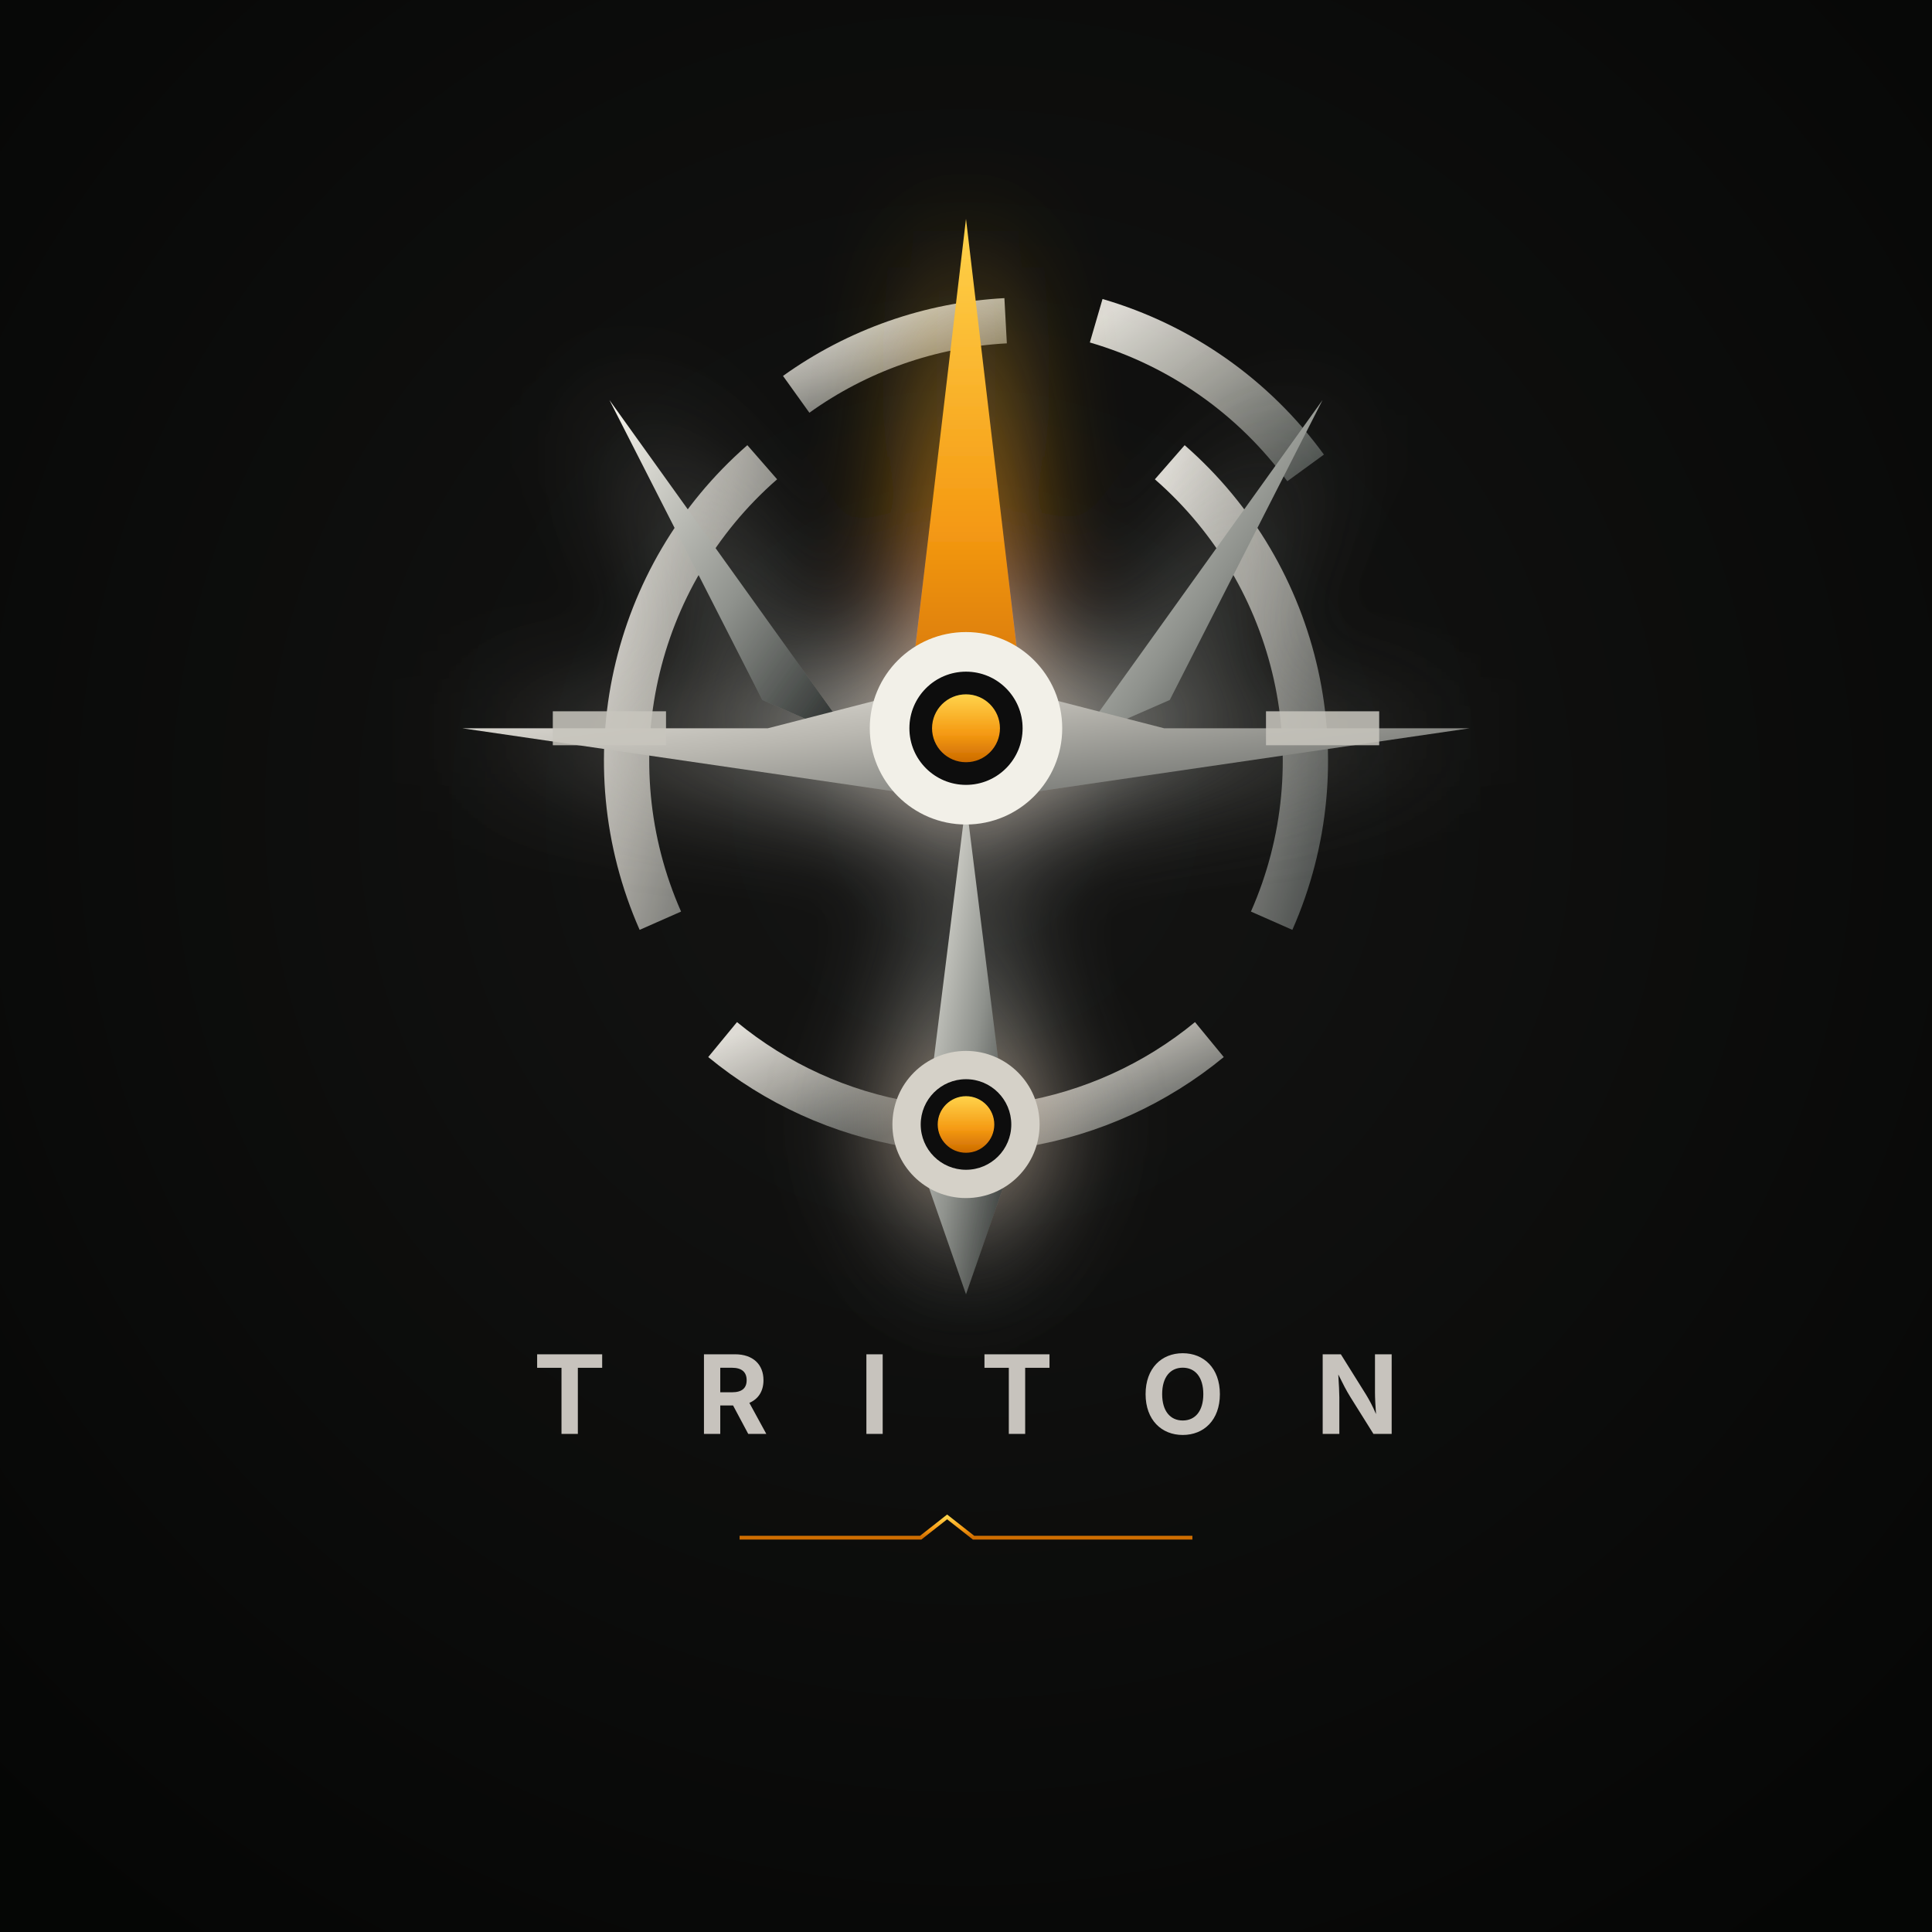
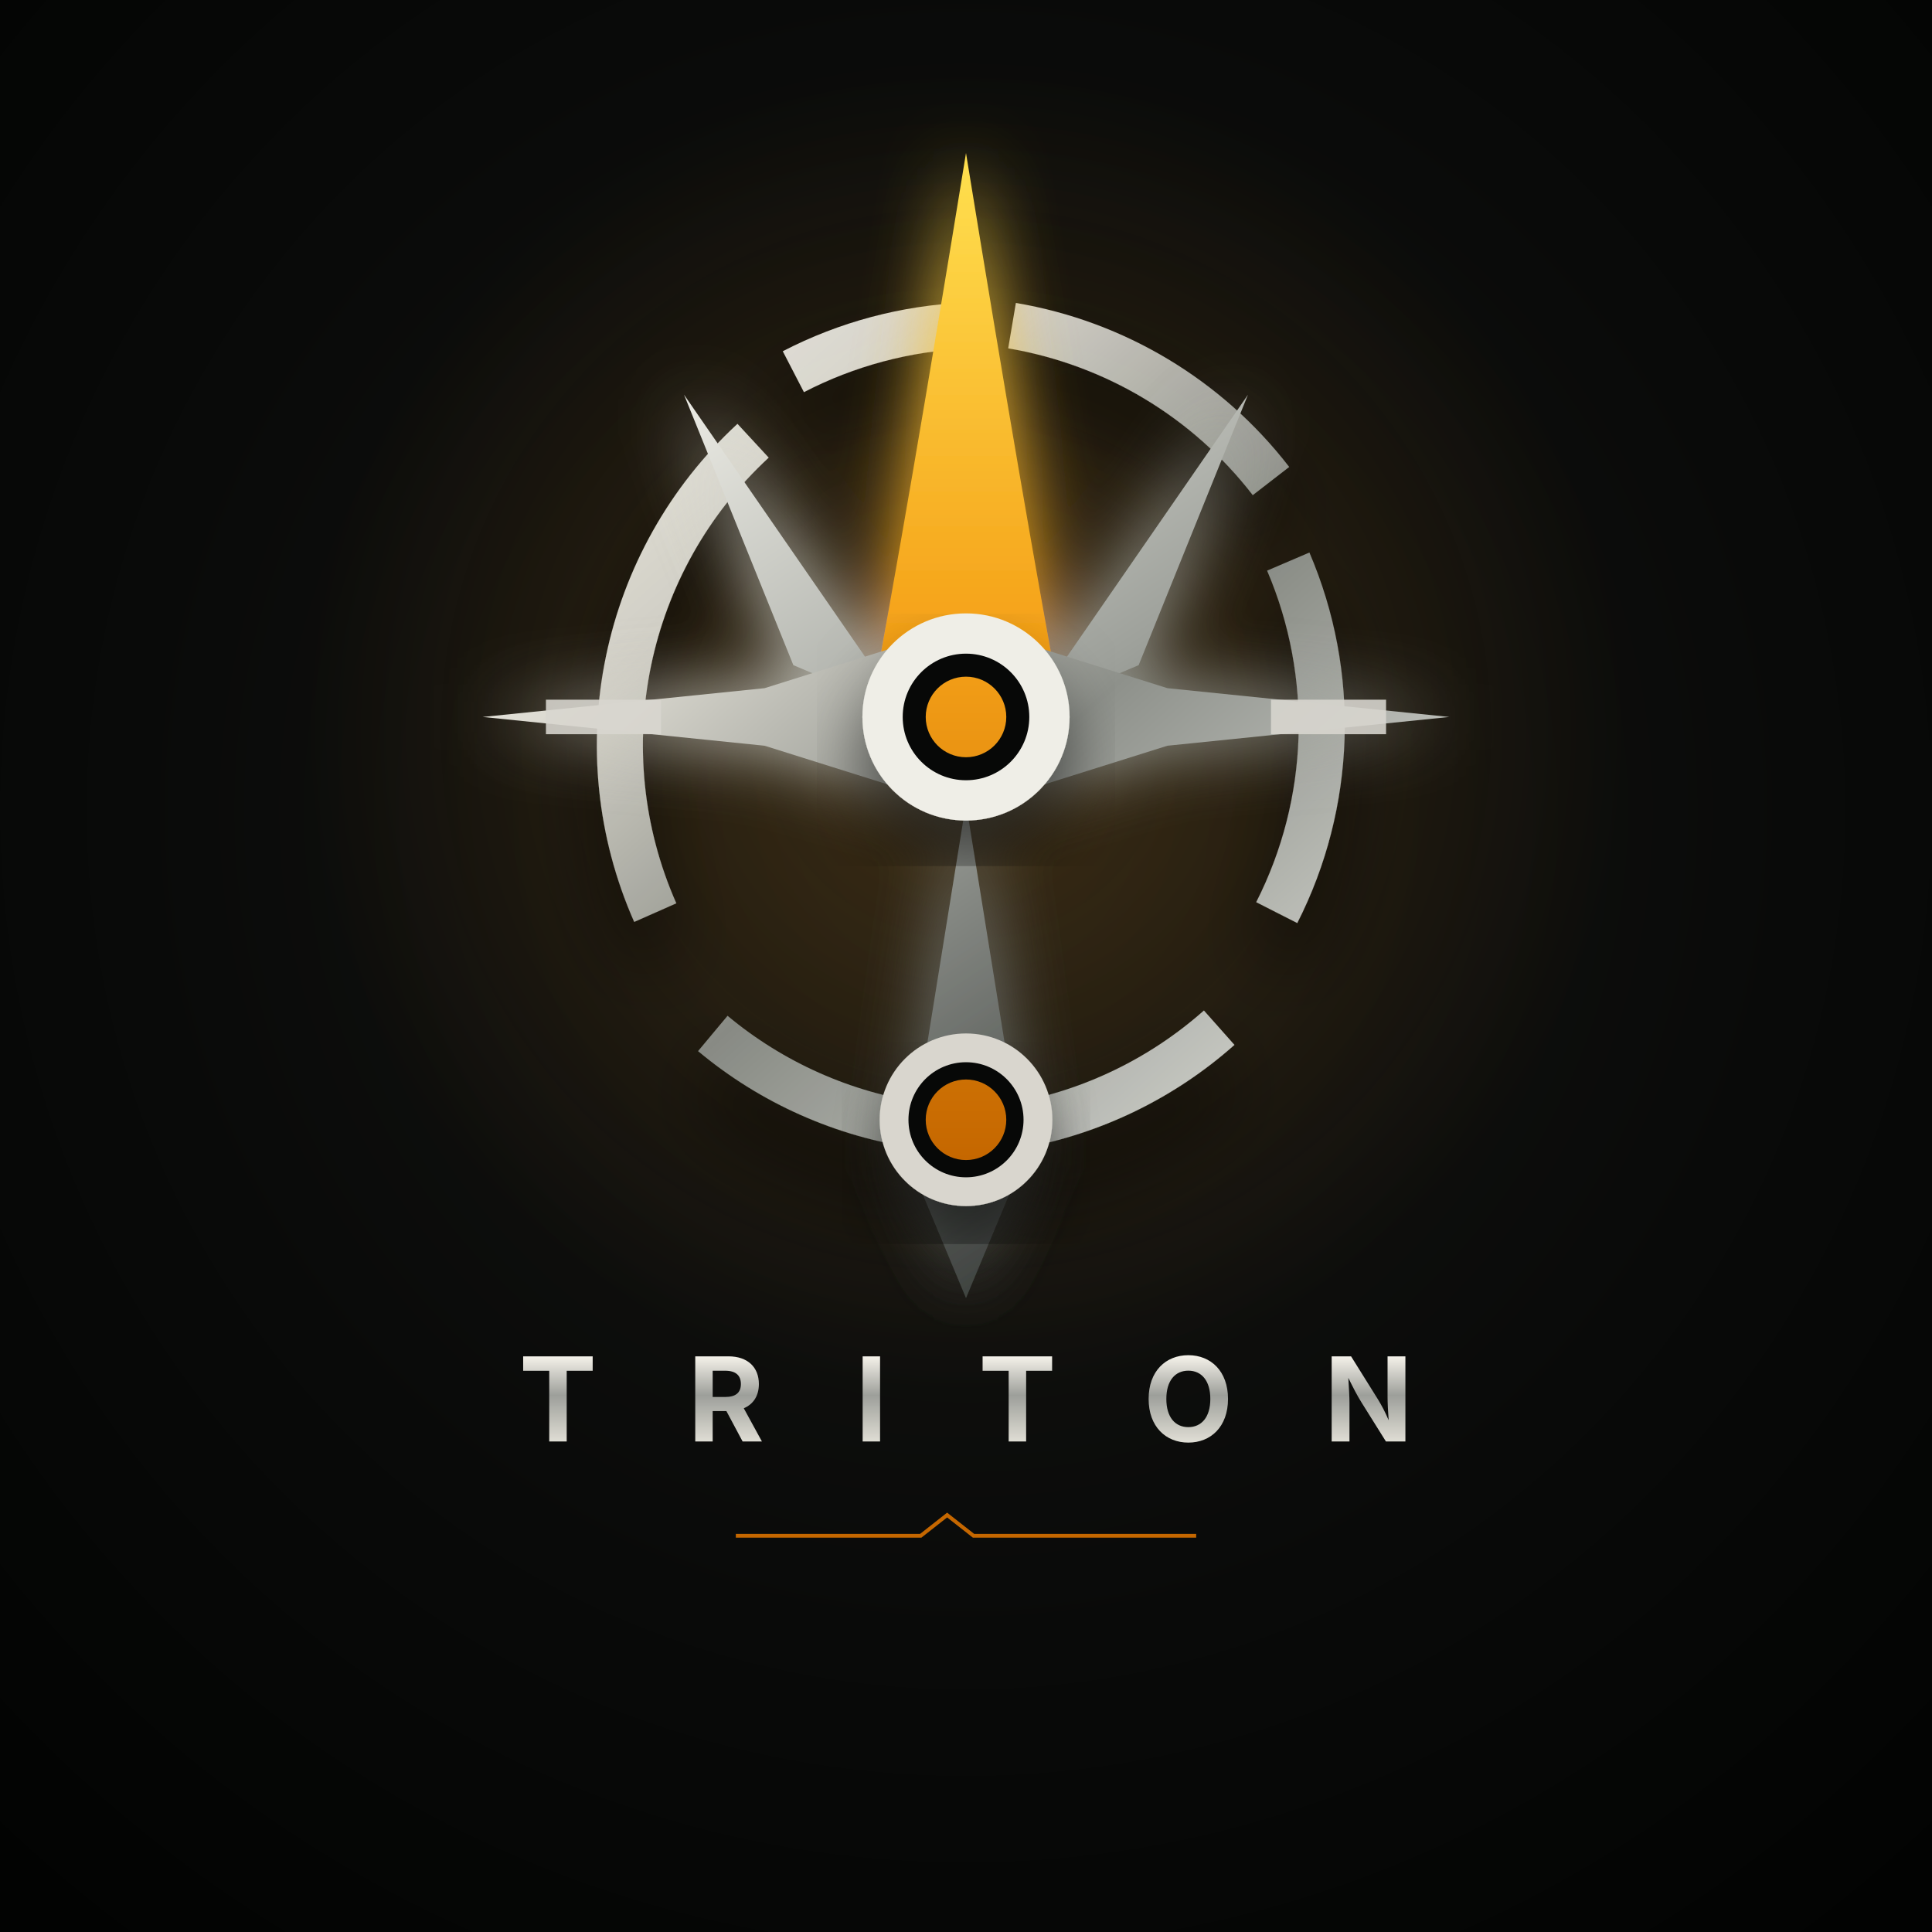
<svg xmlns="http://www.w3.org/2000/svg" viewBox="0 0 1024 1024" role="img" aria-label="Triton logo">
  <defs>
-     <radialGradient id="bg" cx="50%" cy="42%" r="72%">
-       <stop offset="0" stop-color="#151514" />
-       <stop offset="1" stop-color="#050605" />
+     <radialGradient id="bg" cx="50%" cy="42%" r="74%">
+       <stop offset="0" stop-color="#171614" />
+       <stop offset="0.58" stop-color="#090a09" />
+       <stop offset="1" stop-color="#020302" />
    </radialGradient>
-     <linearGradient id="silver" x1="0" x2="1" y1="0" y2="1">
-       <stop offset="0" stop-color="#f4f1ea" />
-       <stop offset="0.42" stop-color="#b9b7b0" />
-       <stop offset="1" stop-color="#555957" />
+     <radialGradient id="halo" cx="50%" cy="38%" r="34%">
+       <stop offset="0" stop-color="#f5a118" stop-opacity=".18" />
+       <stop offset="1" stop-color="#f5a118" stop-opacity="0" />
+     </radialGradient>
+     <linearGradient id="silver" x1="58" x2="197" y1="54" y2="210" gradientUnits="userSpaceOnUse">
+       <stop offset="0" stop-color="#fffdf5" />
+       <stop offset="0.28" stop-color="#d9d7ce" />
+       <stop offset="0.55" stop-color="#8e918b" />
+       <stop offset="1" stop-color="#eff0eb" />
    </linearGradient>
-     <linearGradient id="silverDark" x1="0" x2="1" y1="0" y2="1">
-       <stop offset="0" stop-color="#f8f6ee" />
-       <stop offset="0.55" stop-color="#8f928d" />
-       <stop offset="1" stop-color="#202423" />
+     <linearGradient id="silverDark" x1="76" x2="183" y1="58" y2="219" gradientUnits="userSpaceOnUse">
+       <stop offset="0" stop-color="#f8f7f0" />
+       <stop offset="0.48" stop-color="#9ea19b" />
+       <stop offset="1" stop-color="#252927" />
    </linearGradient>
-     <linearGradient id="amber" x1="0" x2="0" y1="0" y2="1">
-       <stop offset="0" stop-color="#ffd34b" />
-       <stop offset="0.58" stop-color="#f59a13" />
-       <stop offset="1" stop-color="#cc6b00" />
+     <linearGradient id="amber" x1="128" x2="128" y1="30" y2="205" gradientUnits="userSpaceOnUse">
+       <stop offset="0" stop-color="#ffe04f" />
+       <stop offset="0.48" stop-color="#f5a118" />
+       <stop offset="1" stop-color="#c56700" />
    </linearGradient>
-     <filter id="glow" x="-35%" y="-35%" width="170%" height="170%">
-       <feGaussianBlur stdDeviation="10" result="blur" />
-       <feColorMatrix in="blur" type="matrix" values="1 0 0 0 1 0 0.52 0 0 0.56 0 0 0.08 0 0 0 0 0.5 0" />
+     <linearGradient id="word" x1="0" x2="0" y1="0" y2="1">
+       <stop offset="0" stop-color="#f7f4ec" />
+       <stop offset=".46" stop-color="#9d9f9a" />
+       <stop offset="1" stop-color="#e1dfd6" />
+     </linearGradient>
+     <filter id="glow" x="-40%" y="-40%" width="180%" height="180%">
+       <feGaussianBlur stdDeviation="6" result="blur" />
+       <feColorMatrix in="blur" type="matrix" values="1 0 0 0 1 0 0.54 0 0 0.06 0 0 0 0 0 0 0 0.45 0" />
      <feMerge>
        <feMergeNode />
        <feMergeNode in="SourceGraphic" />
      </feMerge>
    </filter>
+     <filter id="shadow" x="-22%" y="-22%" width="144%" height="144%">
+       <feDropShadow dx="0" dy="8" stdDeviation="6" flood-color="#000" flood-opacity=".55" />
+     </filter>
  </defs>
  <rect width="1024" height="1024" fill="url(#bg)" />
-   <g transform="translate(512 386) scale(3)">
-     <g fill="none" stroke="url(#silver)" stroke-width="8" stroke-linecap="butt" opacity=".9">
-       <path d="M-54 34a70 70 0 0 1 18-81" />
-       <path d="M36-47a70 70 0 0 1 18 81" />
-       <path d="M-43 55a70 70 0 0 0 33 15" />
-       <path d="M10 70a70 70 0 0 0 33-15" />
-       <path d="M-30-59a70 70 0 0 1 37-13" />
-       <path d="M23-72a70 70 0 0 1 37 26" />
+   <rect width="1024" height="1024" fill="url(#halo)" />
+   <g transform="translate(512 380) scale(3.05) translate(-128 -128)">
+     <g fill="none" stroke="url(#silver)" stroke-width="8" stroke-linecap="butt" filter="url(#shadow)" opacity=".94">
+       <path d="M74 162a72 72 0 0 1 17-82" />
+       <path d="M98 68a72 72 0 0 1 30-8" />
+       <path d="M136 60a72 72 0 0 1 45 27" />
+       <path d="M184 101a72 72 0 0 1-2 61" />
+       <path d="M84 183a72 72 0 0 0 36 16" />
+       <path d="M137 199a72 72 0 0 0 35-17" />
    </g>
    <g filter="url(#glow)">
-       <path d="M0-90 11 3 0-3-11 3z" fill="url(#amber)" />
-       <path d="M-63-58-20 2-36-5z" fill="url(#silverDark)" />
-       <path d="M63-58 20 2 36-5z" fill="url(#silverDark)" />
-       <path d="M-89 0h54L0-9l35 9h54L0 13z" fill="url(#silver)" />
-       <path d="M0 13 8 77 0 100-8 77z" fill="url(#silverDark)" />
-       <circle cx="0" cy="0" r="17" fill="#f2f0e8" />
-       <circle cx="0" cy="0" r="10" fill="#080909" />
-       <circle cx="0" cy="0" r="6" fill="url(#amber)" />
-       <circle cx="0" cy="70" r="13" fill="#d5d1c8" />
-       <circle cx="0" cy="70" r="8" fill="#080909" />
-       <circle cx="0" cy="70" r="5" fill="url(#amber)" />
+       <path d="M128 30c7 43 12 72 17 99l-17-9-17 9c5-27 10-56 17-99z" fill="url(#amber)" />
+       <path d="M79 72l38 55-19-8z" fill="url(#silverDark)" />
+       <path d="M177 72l-38 55 19-8z" fill="url(#silverDark)" />
+       <path d="M44 128l49-5 35-11 35 11 49 5-49 5-35 11-35-11z" fill="url(#silver)" />
+       <path d="M128 143l10 62-10 24-10-24z" fill="url(#silverDark)" />
    </g>
-     <g fill="#c7c5bd" opacity=".86">
-       <rect x="-73" y="-3" width="20" height="6" />
-       <rect x="53" y="-3" width="20" height="6" />
+     <g fill="#d8d6cf" opacity=".88">
+       <rect x="55" y="125" width="20" height="6" />
+       <rect x="181" y="125" width="20" height="6" />
    </g>
+     <circle cx="128" cy="128" r="18" fill="#efeee7" filter="url(#shadow)" />
+     <circle cx="128" cy="128" r="11" fill="#070807" />
+     <circle cx="128" cy="128" r="7" fill="url(#amber)" />
+     <circle cx="128" cy="198" r="15" fill="#d9d6ce" filter="url(#shadow)" />
+     <circle cx="128" cy="198" r="10" fill="#070807" />
+     <circle cx="128" cy="198" r="7" fill="url(#amber)" />
  </g>
-   <text x="512" y="760" text-anchor="middle" font-family="Inter, Arial, Helvetica, sans-serif" font-size="58" font-weight="700" fill="#c7c3bd" letter-spacing="48">TRITON</text>
-   <path d="M392 815h96l14-11 14 11h116" fill="none" stroke="url(#amber)" stroke-width="2" />
+   <text x="512" y="764" text-anchor="middle" font-family="Inter, Arial, Helvetica, sans-serif" font-size="62" font-weight="700" fill="url(#word)" letter-spacing="48">TRITON</text>
+   <path d="M390 814h98l14-11 14 11h118" fill="none" stroke="url(#amber)" stroke-width="2" />
</svg>
